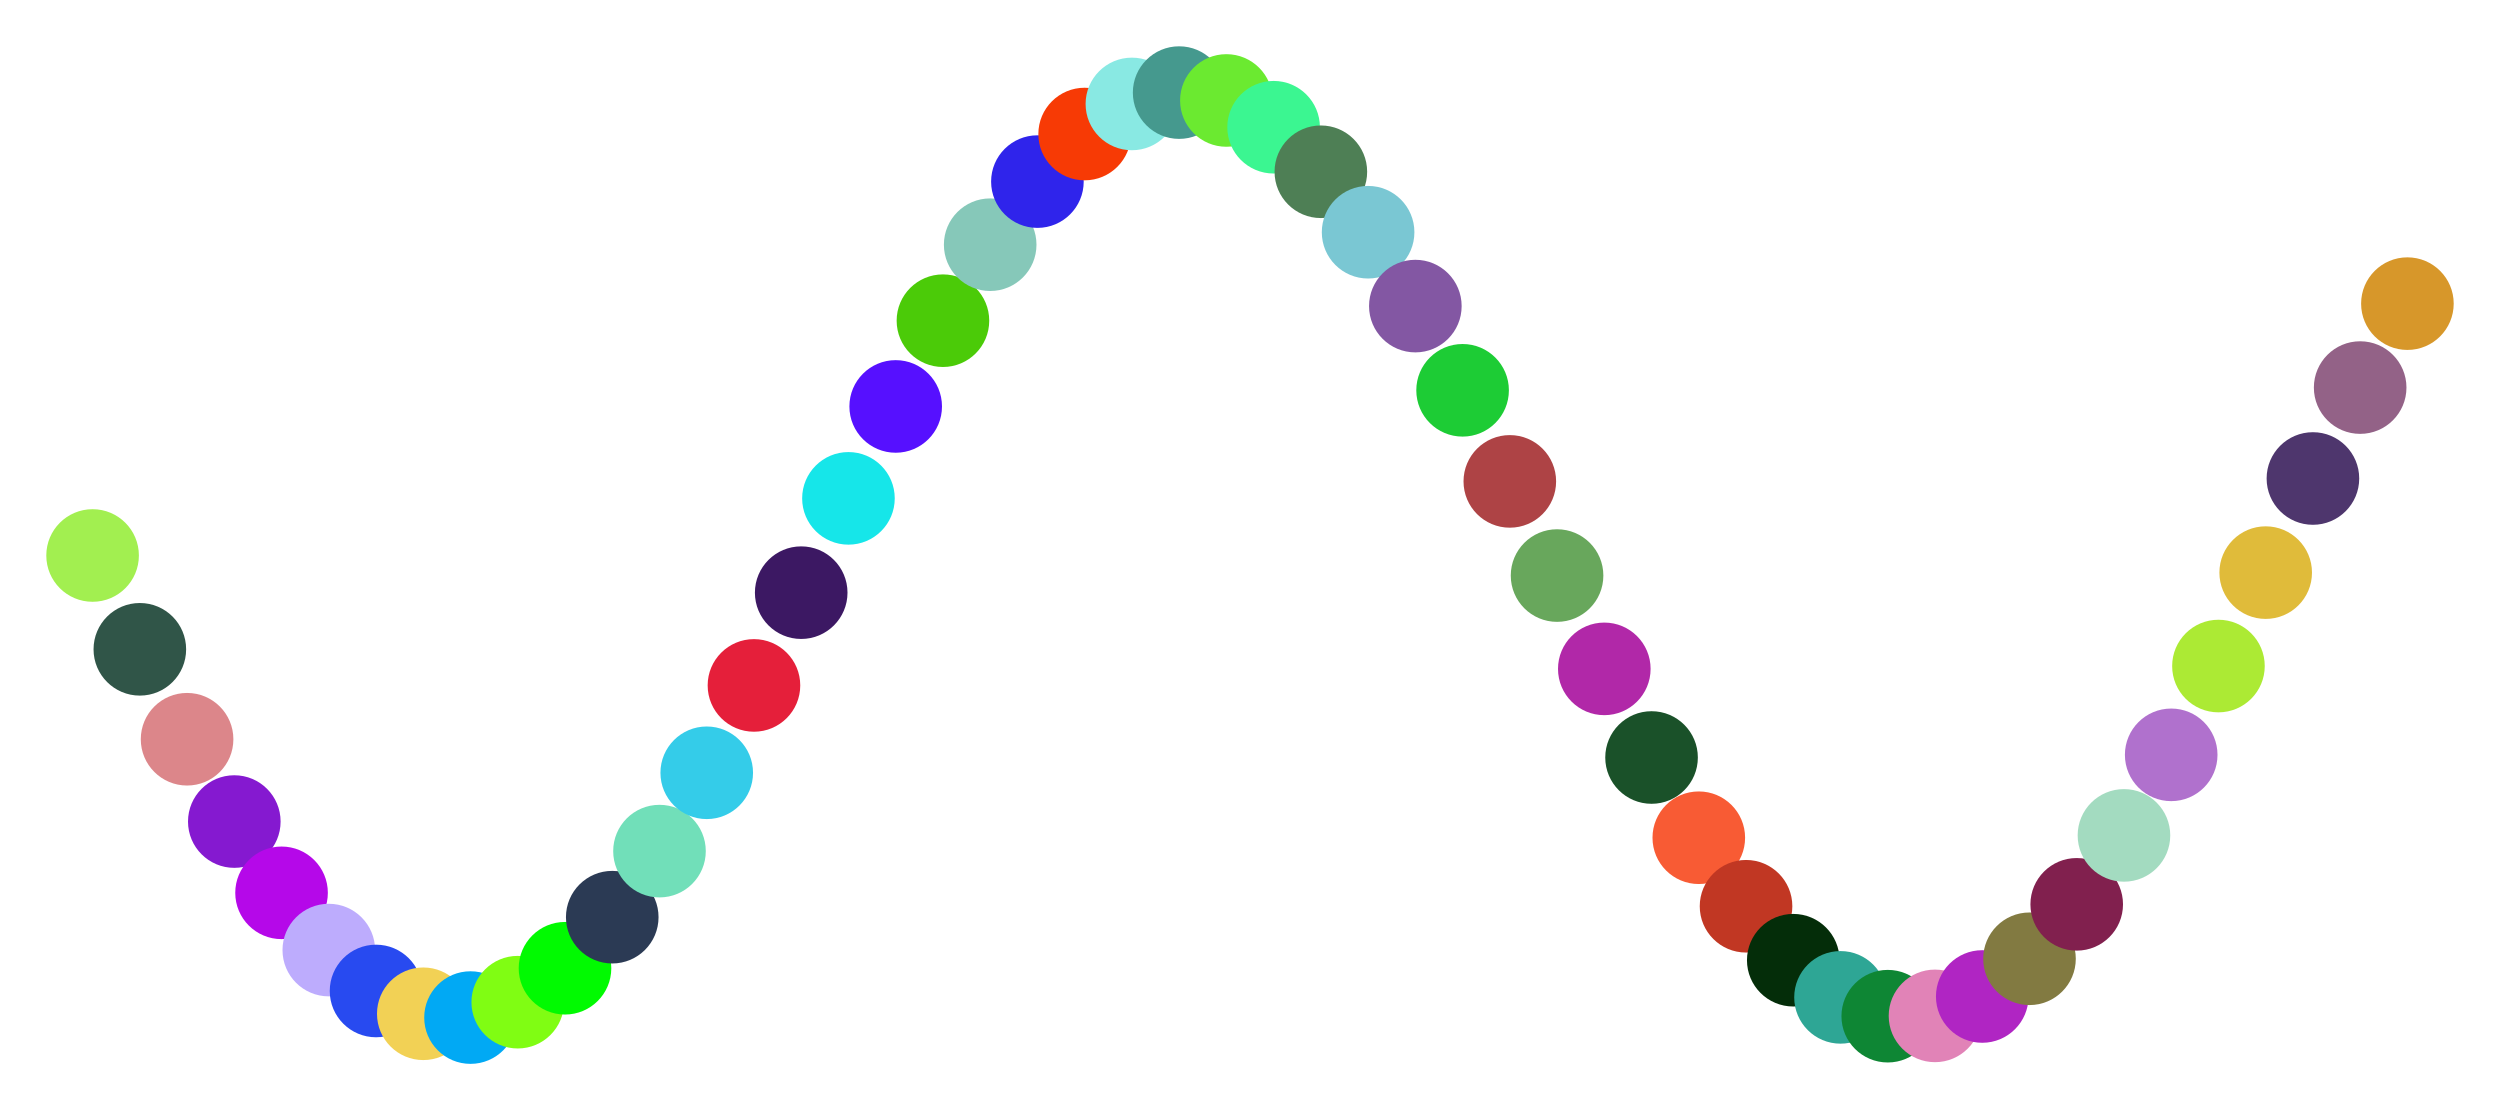
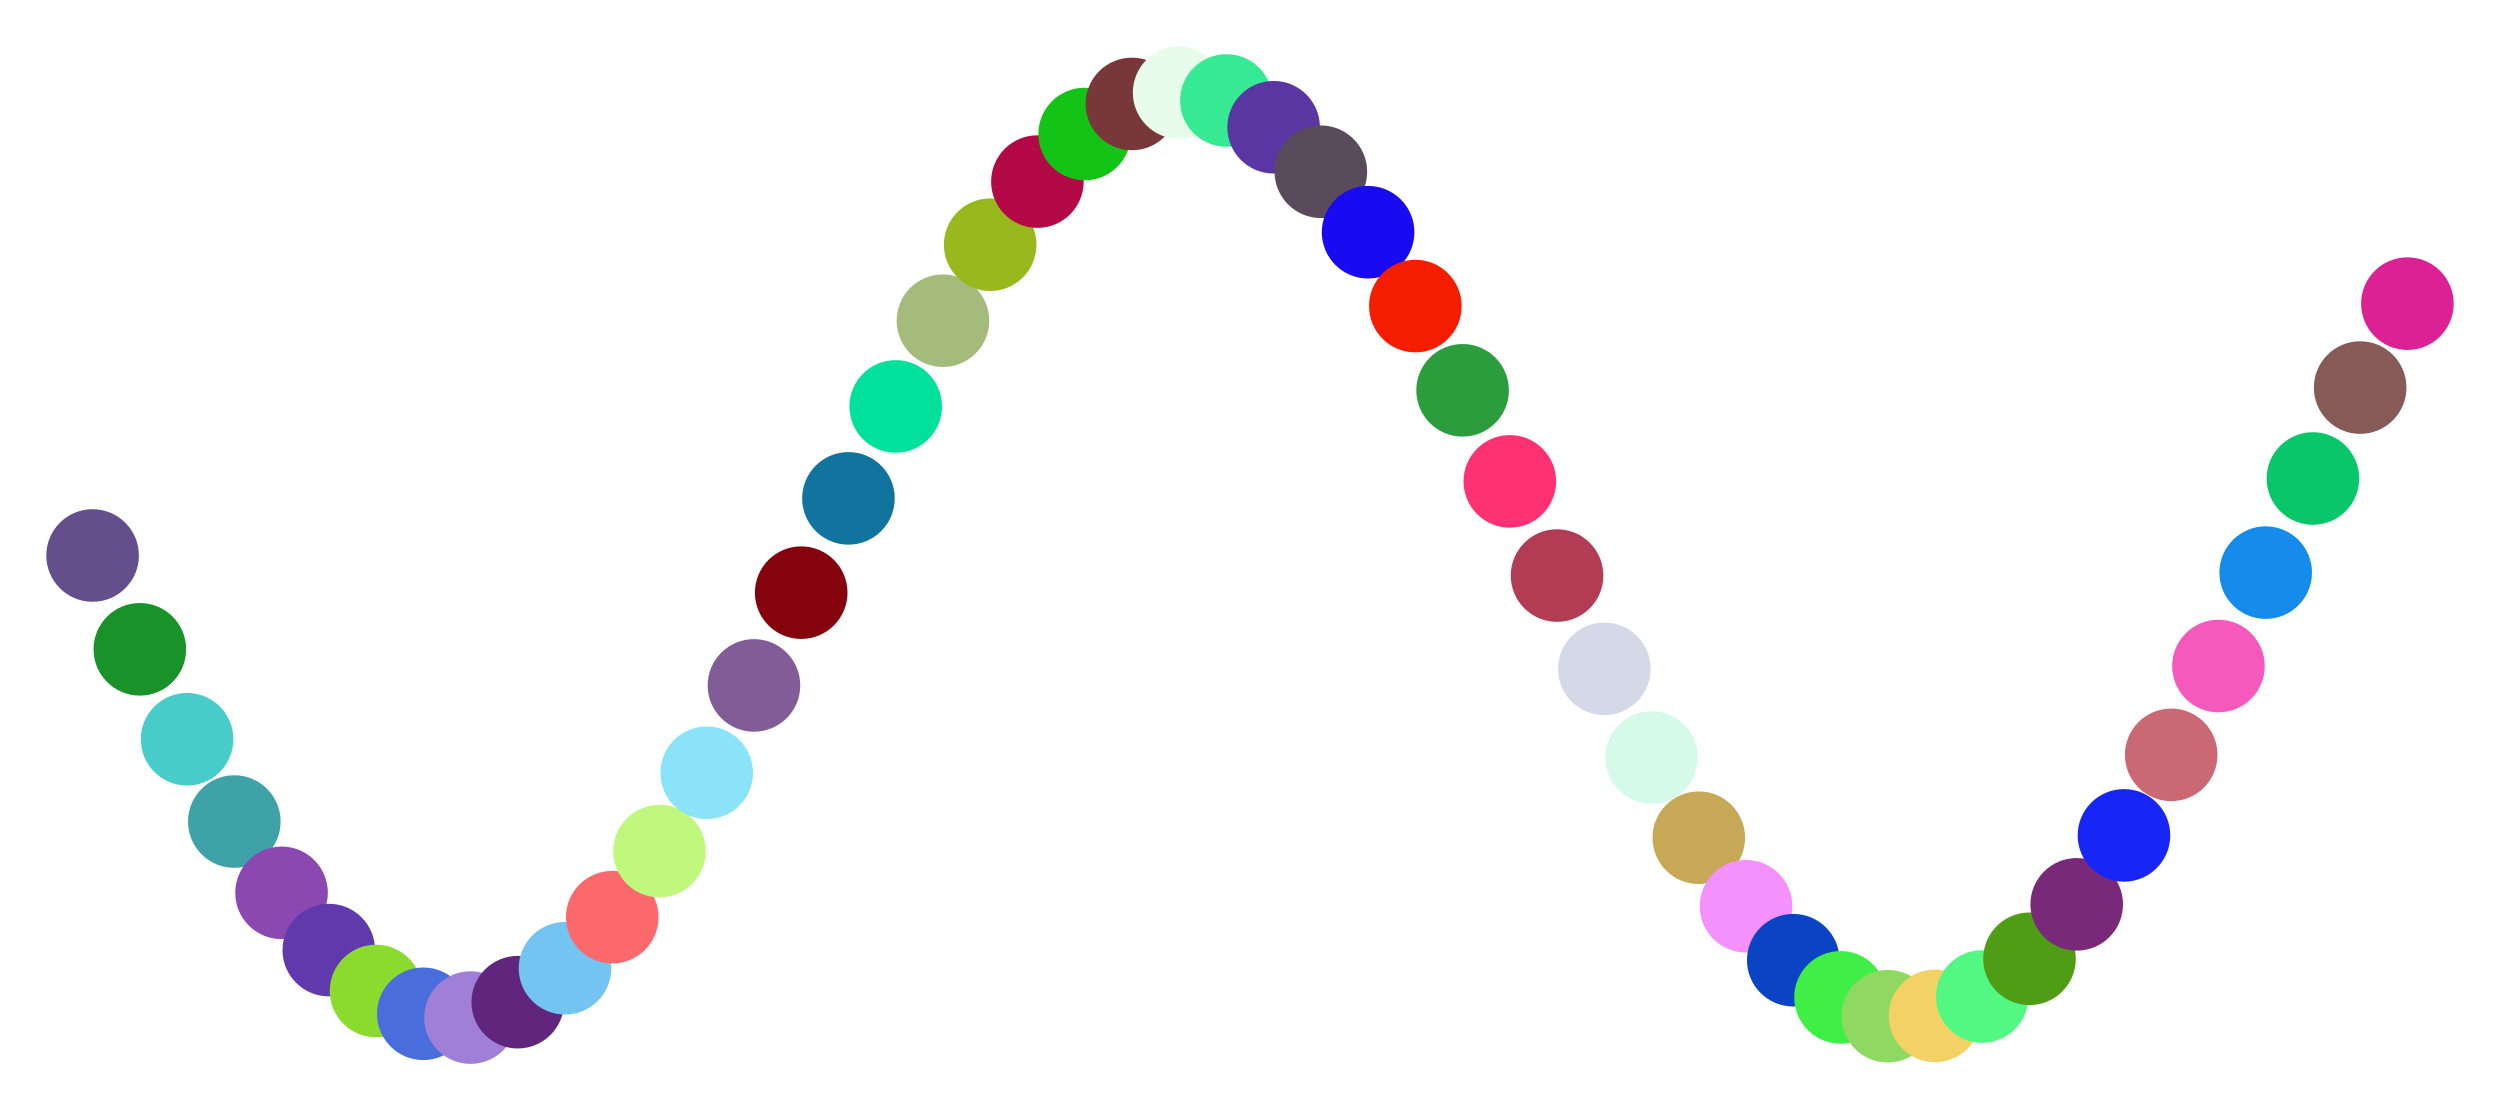
<svg xmlns="http://www.w3.org/2000/svg" width="200" height="88.812" viewBox="-4 26.003 108 47.958" version="1.1">
  <g>
-     <circle cx="0" cy="50" r="2" fill="#a2ef50" />
-     <circle cx="2.041" cy="54.053" r="2" fill="#305548" />
-     <circle cx="4.082" cy="57.938" r="2" fill="#dc868a" />
-     <circle cx="6.122" cy="61.494" r="2" fill="#8519d0" />
-     <circle cx="8.163" cy="64.573" r="2" fill="#b508e9" />
-     <circle cx="10.204" cy="67.046" r="2" fill="#bdacfd" />
-     <circle cx="12.245" cy="68.813" r="2" fill="#284af0" />
-     <circle cx="14.286" cy="69.798" r="2" fill="#f2d155" />
-     <circle cx="16.326" cy="69.962" r="2" fill="#01a9f4" />
-     <circle cx="18.367" cy="69.297" r="2" fill="#80fd13" />
-     <circle cx="20.408" cy="67.831" r="2" fill="#01fa01" />
-     <circle cx="22.449" cy="65.625" r="2" fill="#2b3a54" />
-     <circle cx="24.49" cy="62.771" r="2" fill="#71dfb9" />
-     <circle cx="26.531" cy="59.387" r="2" fill="#34cce9" />
-     <circle cx="28.571" cy="55.613" r="2" fill="#e51f3a" />
-     <circle cx="30.612" cy="51.606" r="2" fill="#3c1863" />
-     <circle cx="32.653" cy="47.532" r="2" fill="#16e6e9" />
-     <circle cx="34.694" cy="43.561" r="2" fill="#5610ff" />
-     <circle cx="36.735" cy="39.857" r="2" fill="#4bcb08" />
-     <circle cx="38.776" cy="36.574" r="2" fill="#86c8b9" />
-     <circle cx="40.816" cy="33.848" r="2" fill="#2f24eb" />
-     <circle cx="42.857" cy="31.793" r="2" fill="#f73a05" />
-     <circle cx="44.898" cy="30.493" r="2" fill="#89e9e3" />
-     <circle cx="46.939" cy="30.003" r="2" fill="#45998e" />
-     <circle cx="48.98" cy="30.343" r="2" fill="#6bea30" />
-     <circle cx="51.02" cy="31.499" r="2" fill="#3bf691" />
-     <circle cx="53.061" cy="33.423" r="2" fill="#4e7f55" />
-     <circle cx="55.102" cy="36.035" r="2" fill="#7ac7d3" />
-     <circle cx="57.143" cy="39.226" r="2" fill="#8357a3" />
-     <circle cx="59.184" cy="42.864" r="2" fill="#1dcc35" />
-     <circle cx="61.224" cy="46.799" r="2" fill="#ae4345" />
-     <circle cx="63.265" cy="50.867" r="2" fill="#68a75c" />
-     <circle cx="65.306" cy="54.898" r="2" fill="#b128a8" />
-     <circle cx="67.347" cy="58.727" r="2" fill="#1a5129" />
-     <circle cx="69.388" cy="62.193" r="2" fill="#f85b34" />
-     <circle cx="71.429" cy="65.153" r="2" fill="#c13723" />
-     <circle cx="73.469" cy="67.484" r="2" fill="#042d09" />
-     <circle cx="75.51" cy="69.089" r="2" fill="#2ea695" />
-     <circle cx="77.551" cy="69.902" r="2" fill="#0e8634" />
-     <circle cx="79.592" cy="69.889" r="2" fill="#e183b7" />
-     <circle cx="81.633" cy="69.051" r="2" fill="#b025c3" />
-     <circle cx="83.674" cy="67.422" r="2" fill="#827a41" />
-     <circle cx="85.714" cy="65.07" r="2" fill="#81204e" />
-     <circle cx="87.755" cy="62.092" r="2" fill="#a3dbc0" />
-     <circle cx="89.796" cy="58.612" r="2" fill="#b071cd" />
-     <circle cx="91.837" cy="54.776" r="2" fill="#acea34" />
-     <circle cx="93.878" cy="50.74" r="2" fill="#e0bb3a" />
-     <circle cx="95.918" cy="46.674" r="2" fill="#4e366d" />
-     <circle cx="97.959" cy="42.746" r="2" fill="#936287" />
-     <circle cx="100" cy="39.12" r="2" fill="#d7972a" />
+     <circle cx="0" cy="50" r="2" fill="#644e8c" />
+     <circle cx="2.041" cy="54.053" r="2" fill="#189229" />
+     <circle cx="4.082" cy="57.938" r="2" fill="#48ccc9" />
+     <circle cx="6.122" cy="61.494" r="2" fill="#3ea2a8" />
+     <circle cx="8.163" cy="64.573" r="2" fill="#8b48b1" />
+     <circle cx="10.204" cy="67.046" r="2" fill="#6039ac" />
+     <circle cx="12.245" cy="68.813" r="2" fill="#8adb2e" />
+     <circle cx="14.286" cy="69.798" r="2" fill="#4a6ddd" />
+     <circle cx="16.326" cy="69.962" r="2" fill="#a07fd7" />
+     <circle cx="18.367" cy="69.297" r="2" fill="#61257d" />
+     <circle cx="20.408" cy="67.831" r="2" fill="#73c4f0" />
+     <circle cx="22.449" cy="65.625" r="2" fill="#fb696d" />
+     <circle cx="24.49" cy="62.771" r="2" fill="#c0f87e" />
+     <circle cx="26.531" cy="59.387" r="2" fill="#8be3f9" />
+     <circle cx="28.571" cy="55.613" r="2" fill="#815c96" />
+     <circle cx="30.612" cy="51.606" r="2" fill="#85030c" />
+     <circle cx="32.653" cy="47.532" r="2" fill="#11749f" />
+     <circle cx="34.694" cy="43.561" r="2" fill="#01e19b" />
+     <circle cx="36.735" cy="39.857" r="2" fill="#a5bb7b" />
+     <circle cx="38.776" cy="36.574" r="2" fill="#98b81d" />
+     <circle cx="40.816" cy="33.848" r="2" fill="#b30946" />
+     <circle cx="42.857" cy="31.793" r="2" fill="#13c315" />
+     <circle cx="44.898" cy="30.493" r="2" fill="#783739" />
+     <circle cx="46.939" cy="30.003" r="2" fill="#e7fceb" />
+     <circle cx="48.98" cy="30.343" r="2" fill="#35ea92" />
+     <circle cx="51.02" cy="31.499" r="2" fill="#5936a1" />
+     <circle cx="53.061" cy="33.423" r="2" fill="#594a5c" />
+     <circle cx="55.102" cy="36.035" r="2" fill="#180af1" />
+     <circle cx="57.143" cy="39.226" r="2" fill="#f41d00" />
+     <circle cx="59.184" cy="42.864" r="2" fill="#2b9d3d" />
+     <circle cx="61.224" cy="46.799" r="2" fill="#fe3273" />
+     <circle cx="63.265" cy="50.867" r="2" fill="#b33c55" />
+     <circle cx="65.306" cy="54.898" r="2" fill="#d4d8e7" />
+     <circle cx="67.347" cy="58.727" r="2" fill="#d6fae9" />
+     <circle cx="69.388" cy="62.193" r="2" fill="#c6a857" />
+     <circle cx="71.429" cy="65.153" r="2" fill="#f491fe" />
+     <circle cx="73.469" cy="67.484" r="2" fill="#0a44c5" />
+     <circle cx="75.51" cy="69.089" r="2" fill="#40ef46" />
+     <circle cx="77.551" cy="69.902" r="2" fill="#8fd861" />
+     <circle cx="79.592" cy="69.889" r="2" fill="#f4d164" />
+     <circle cx="81.633" cy="69.051" r="2" fill="#53f883" />
+     <circle cx="83.674" cy="67.422" r="2" fill="#4f9d15" />
+     <circle cx="85.714" cy="65.07" r="2" fill="#79297a" />
+     <circle cx="87.755" cy="62.092" r="2" fill="#1726f6" />
+     <circle cx="89.796" cy="58.612" r="2" fill="#ca6974" />
+     <circle cx="91.837" cy="54.776" r="2" fill="#f459bb" />
+     <circle cx="93.878" cy="50.74" r="2" fill="#158ceb" />
+     <circle cx="95.918" cy="46.674" r="2" fill="#0ac66a" />
+     <circle cx="97.959" cy="42.746" r="2" fill="#865b57" />
+     <circle cx="100" cy="39.12" r="2" fill="#dc2194" />
  </g>
</svg>
